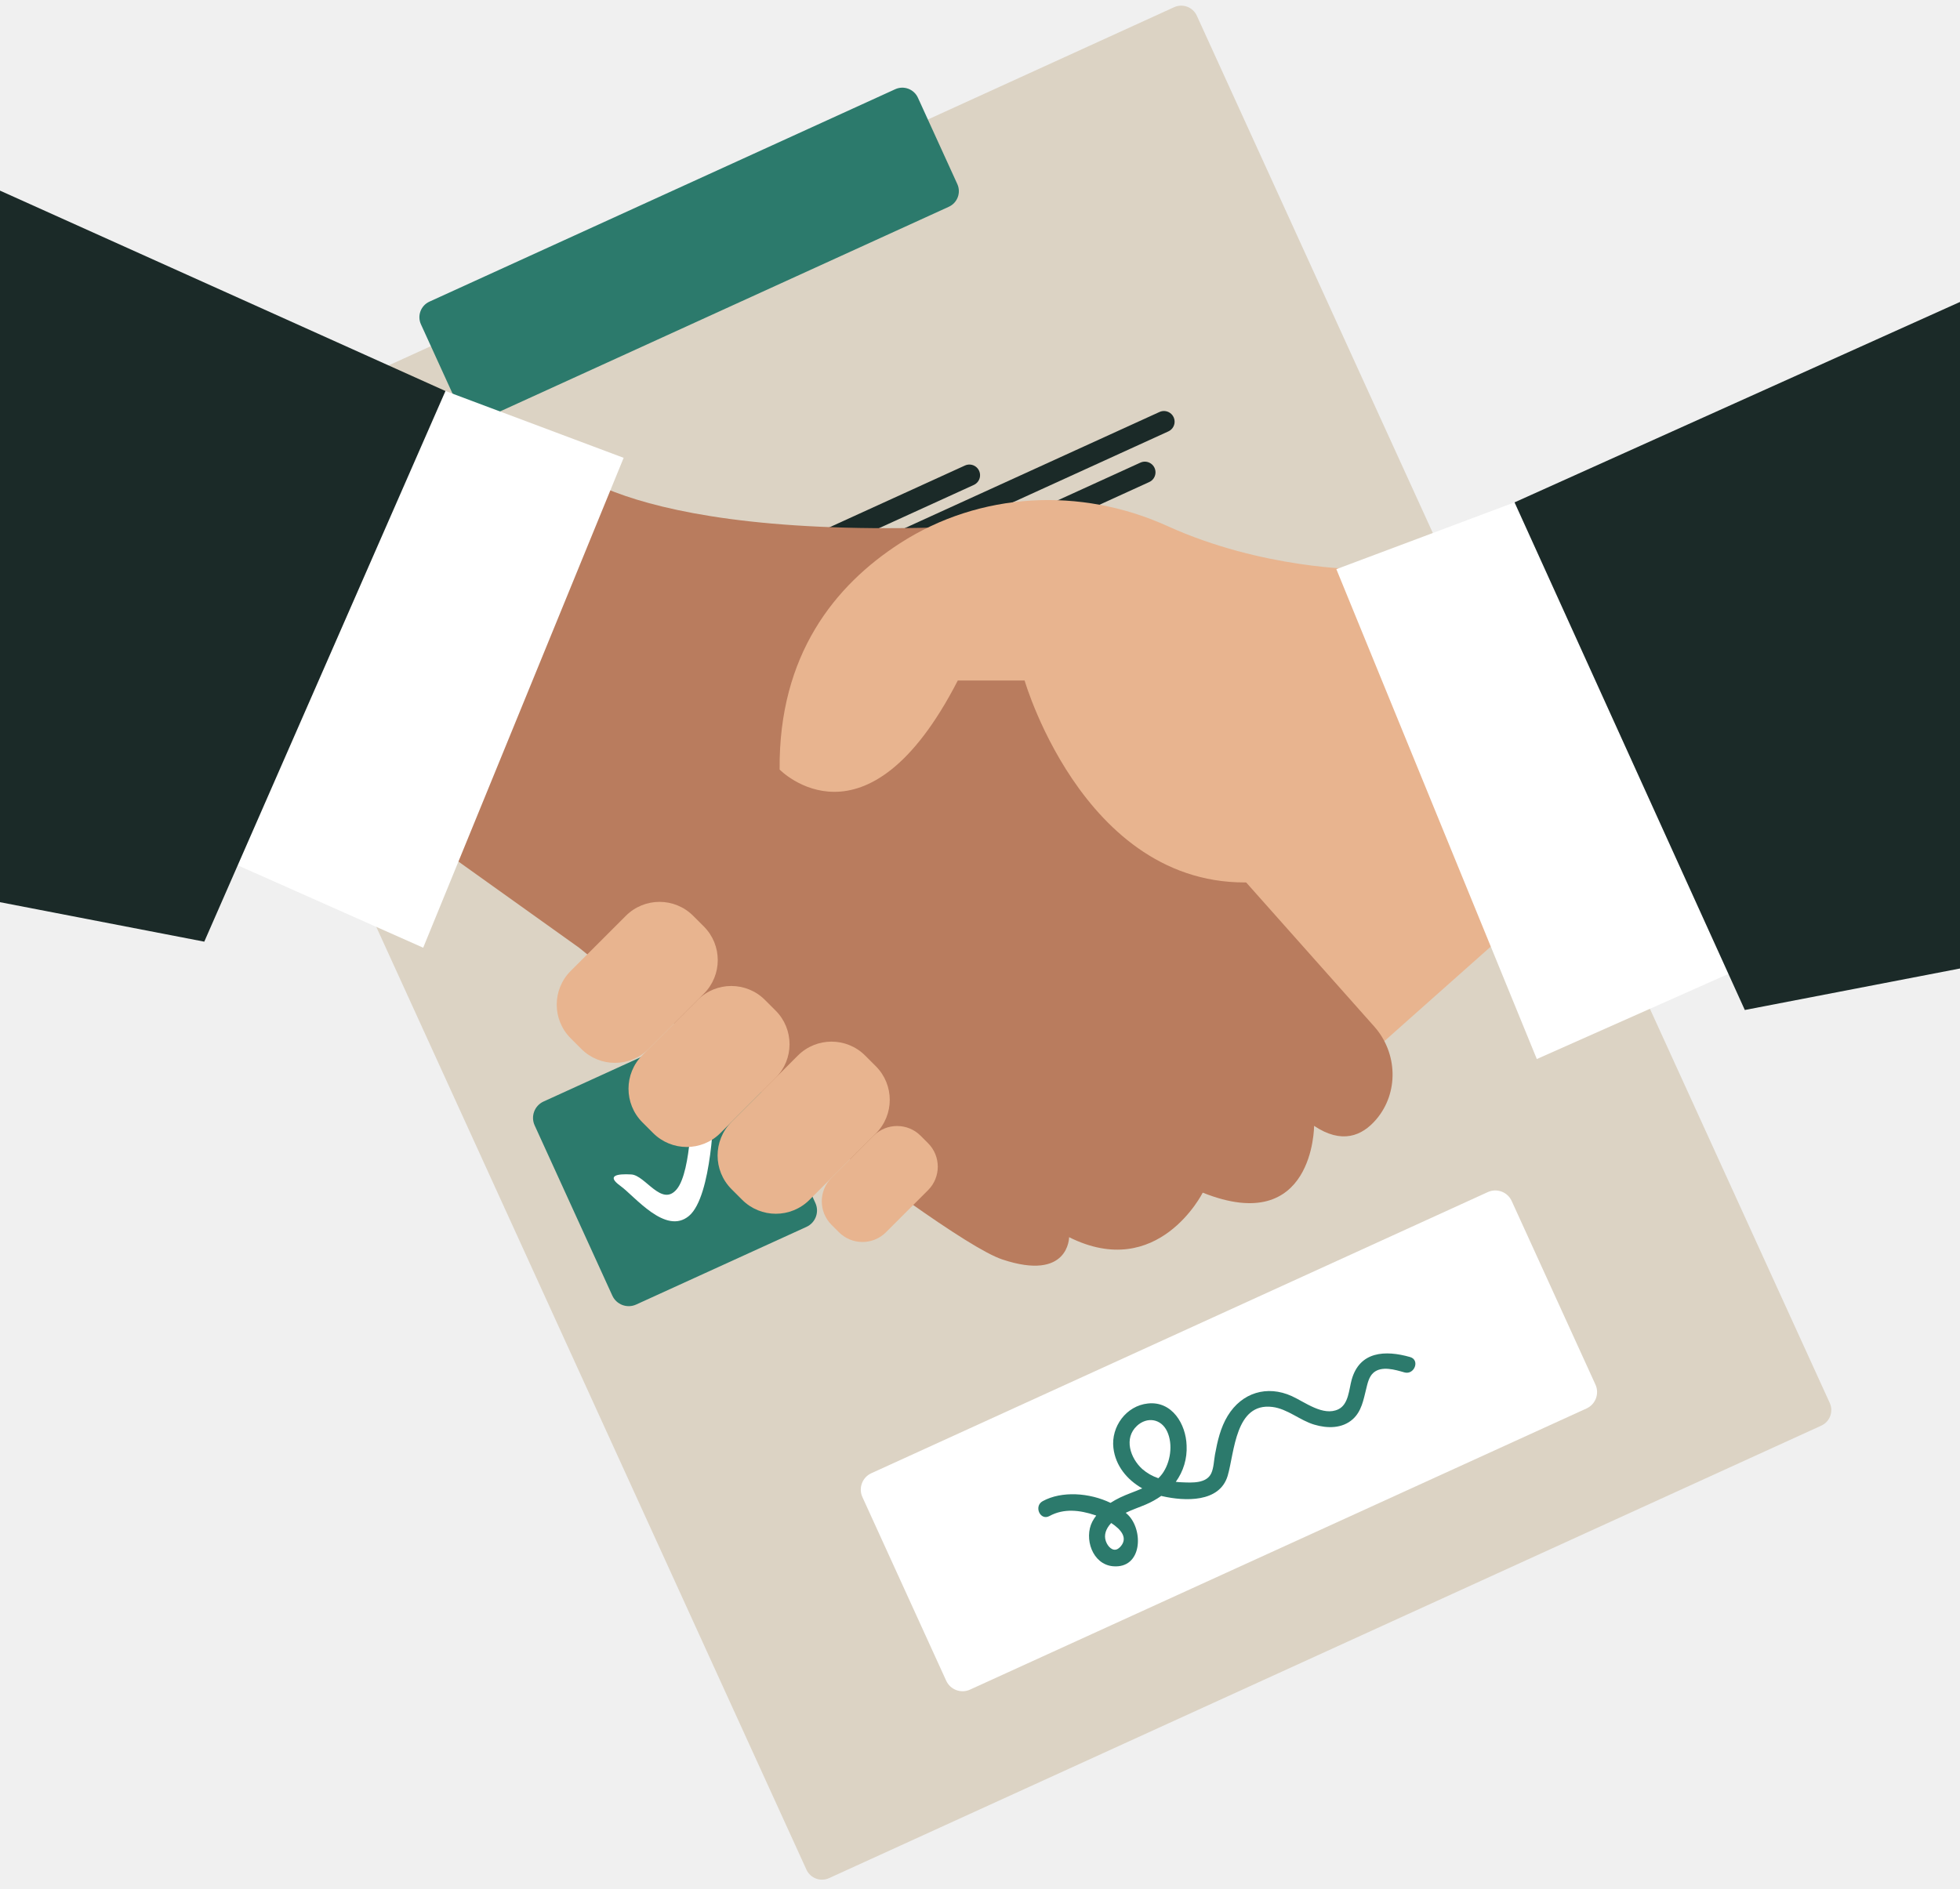
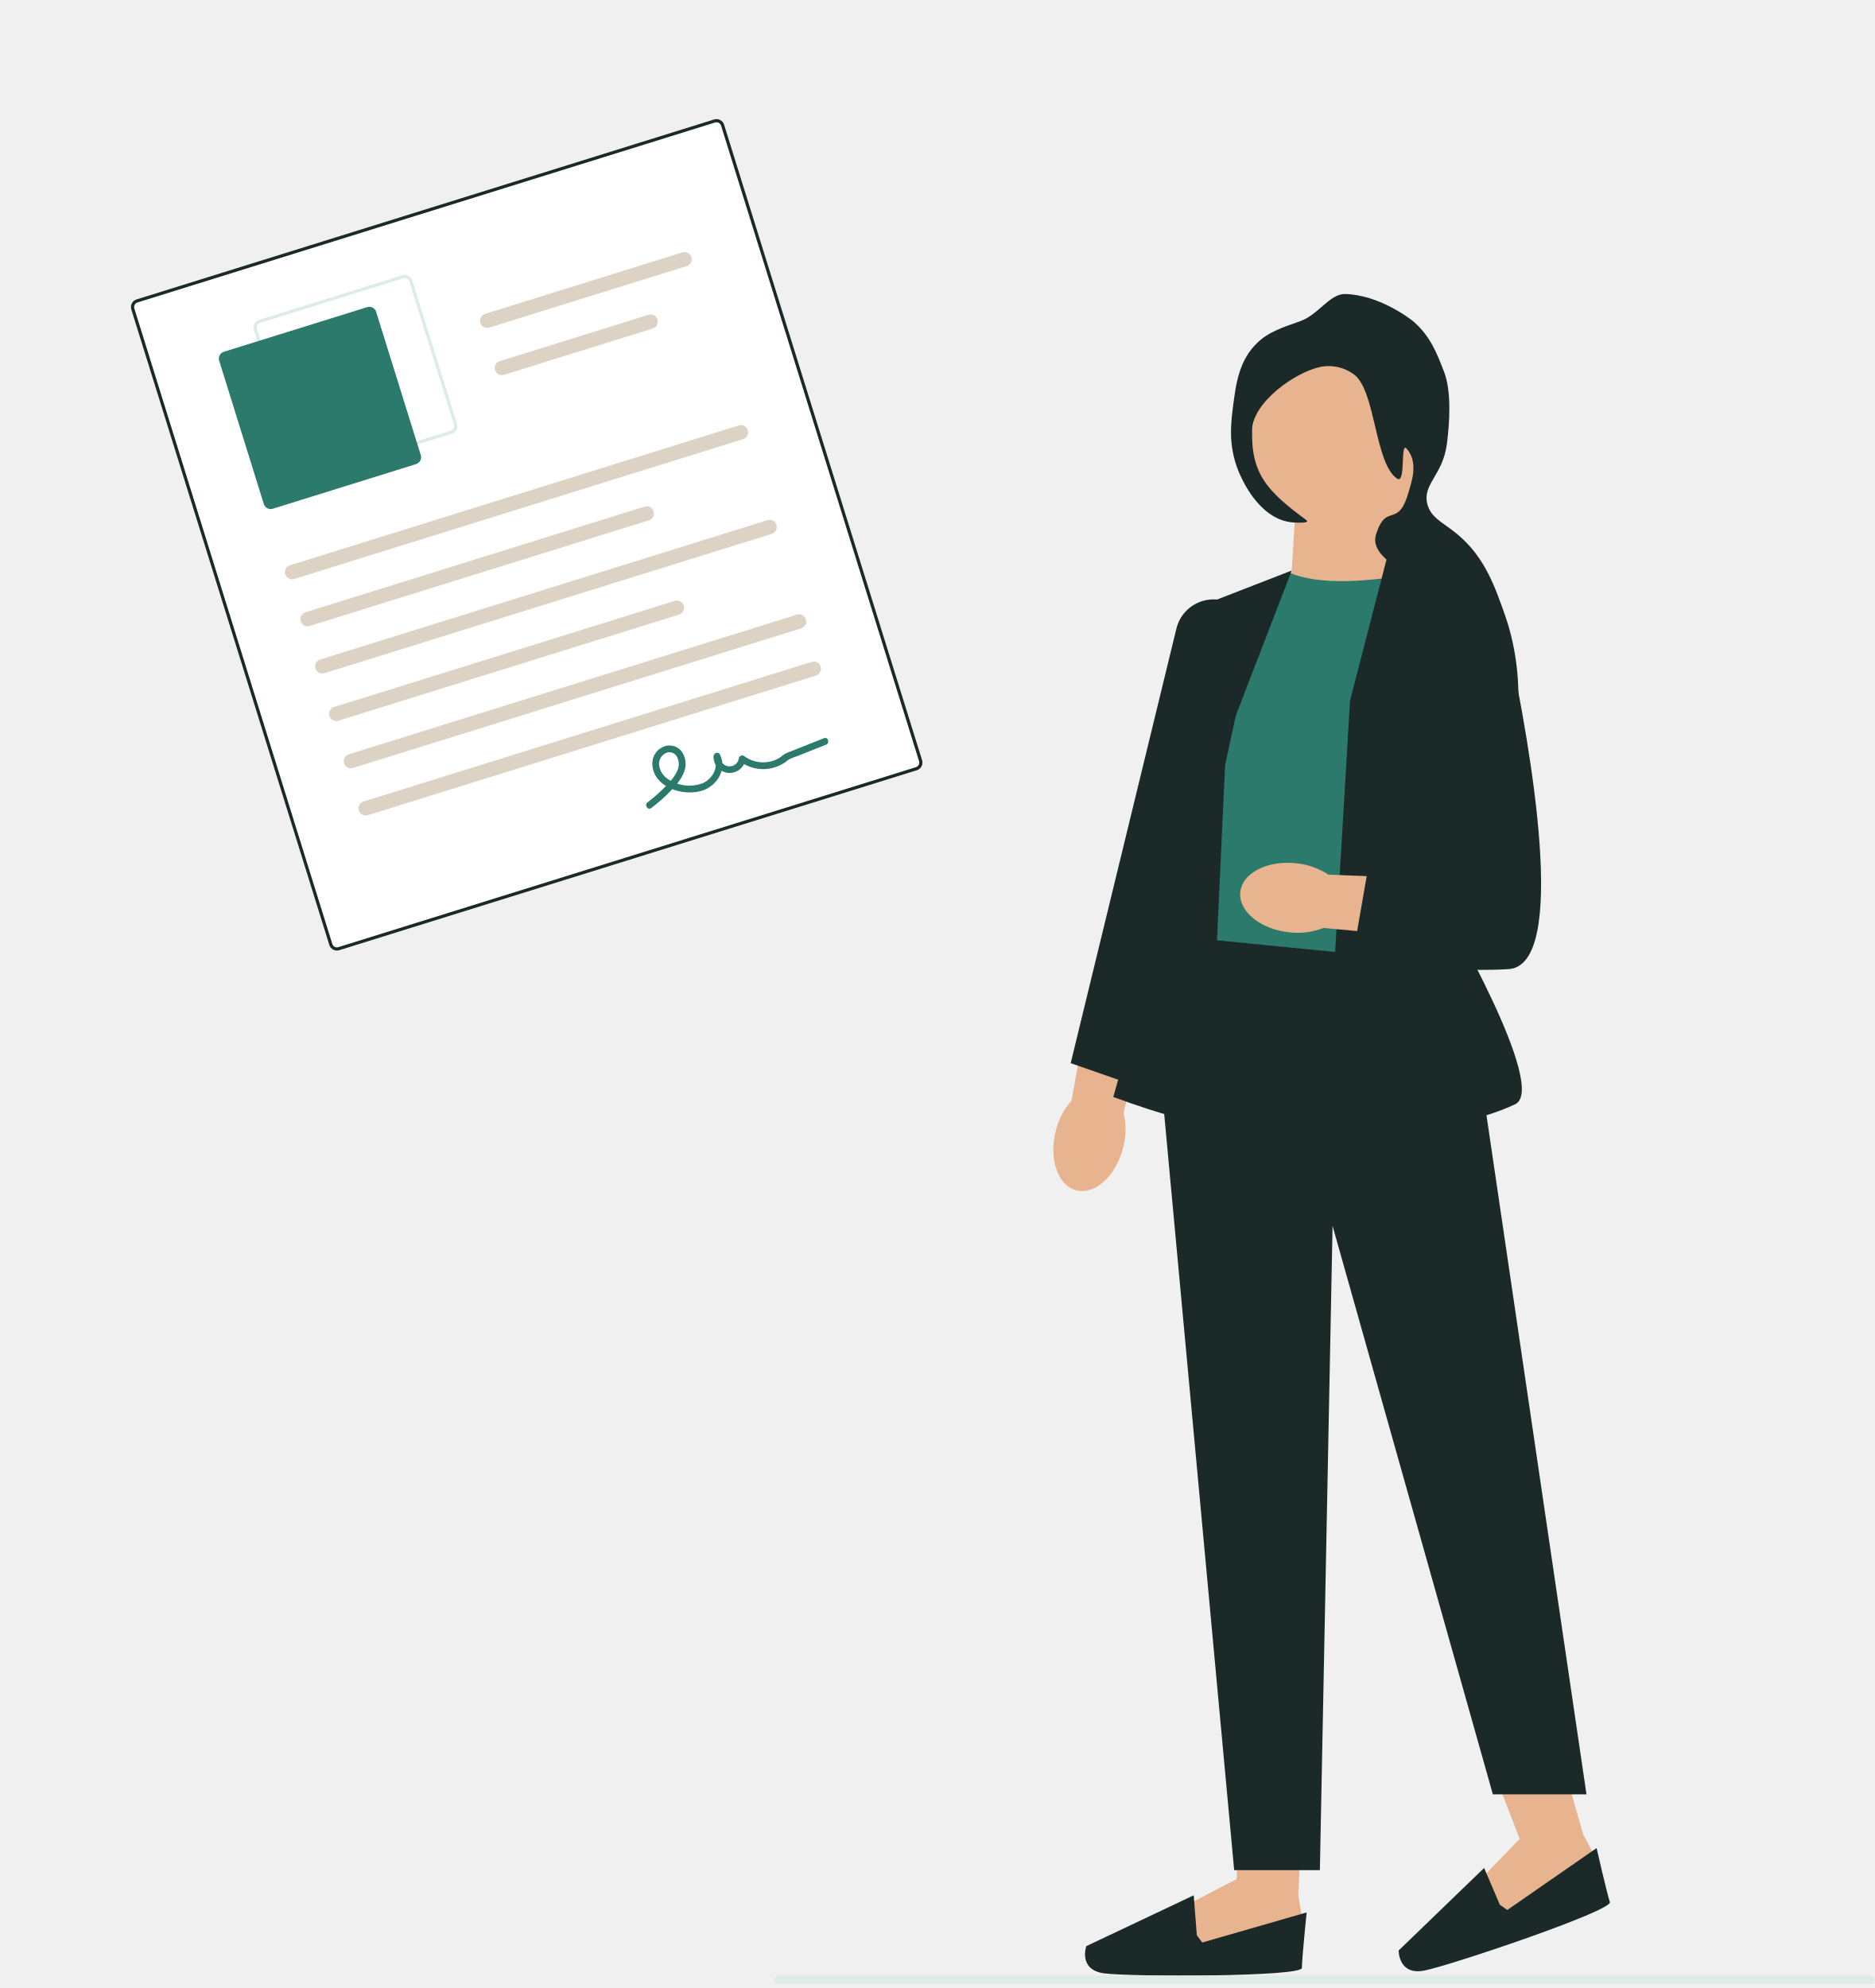
- <svg xmlns="http://www.w3.org/2000/svg" viewBox="795 466 330 318" width="330" height="318">
-   <svg x="795" y="466" width="330" height="317.5" viewBox="0 0 914.738 880">
-     <g transform="translate(-526.865 -118.969)">
-       <rect width="524.931" height="727.78" rx="8" transform="translate(604.509 336.82) rotate(-24.52)" fill="#DCD3C4" />
-       <rect width="254.925" height="60.305" rx="8" transform="translate(720.003 263.055) rotate(-24.52)" fill="#2C7A6C" />
-       <path d="M8.408,0H95.754a8.408,8.408,0,0,1,8.408,8.408V95.754a8.408,8.408,0,0,1-8.408,8.408H8.408A8.408,8.408,0,0,1,0,95.754V8.408A8.408,8.408,0,0,1,8.408,0Z" transform="translate(772.899 636.614) rotate(-24.52)" fill="#2C7A6C" />
-       <path d="M4.982,0H137.793a4.982,4.982,0,1,1,0,9.963H4.982A4.982,4.982,0,0,1,4.982,0Z" transform="translate(851.783 393.446) rotate(-24.52)" fill="#1B2A28" />
-       <path d="M4.982,0H230.763a4.982,4.982,0,1,1,0,9.963H4.982A4.982,4.982,0,0,1,4.982,0Z" transform="translate(857.992 407.042) rotate(-24.52)" fill="#1B2A28" />
-       <path d="M4.982,0H214.157a4.982,4.982,0,1,1,0,9.963H4.982A4.982,4.982,0,0,1,4.982,0Z" transform="translate(864.184 423.789) rotate(-24.52)" fill="#1B2A28" />
-       <rect width="142.775" height="9.963" transform="translate(943.367 594.213) rotate(-24.52)" fill="#DCD3C4" />
-       <rect width="235.744" height="9.963" transform="translate(949.571 607.799) rotate(-24.52)" fill="#DCD3C4" />
-       <rect width="219.139" height="9.963" transform="translate(955.767 621.403) rotate(-24.52)" fill="#DCD3C4" />
-       <path d="M290.079,530.727c6.579.386,14.17,15.373,21.219,6.884s6.978-40.841,6.978-40.841L328.6,499.6s-.709,41.372-11.613,50.489-25.276-9.18-32-14.02S283.5,530.341,290.079,530.727Z" transform="translate(531.417 136.446)" fill="#FFFFFF" />
-       <path d="M8.408,0H324.646a8.408,8.408,0,0,1,8.408,8.408v94.2a8.408,8.408,0,0,1-8.408,8.408H8.408A8.408,8.408,0,0,1,0,102.607V8.408A8.408,8.408,0,0,1,8.408,0Z" transform="translate(925.867 810.135) rotate(-24.52)" fill="#FFFFFF" />
-       <path d="M801.045,631.182c-11.645-3.321-23.563-2.69-27.273,10.625-1.251,4.488-1.4,11.456-6.211,13.768-7.083,3.405-15.628-3.405-21.776-6.18-11.456-5.171-23.216-1.65-29.848,9.217-3.363,5.507-4.8,11.845-5.948,18.119-.494,2.722-.557,6.085-1.7,8.649-2.2,4.908-9.07,4.467-13.579,4.277a29.3,29.3,0,0,1-3.006-.221,26.622,26.622,0,0,0,5.045-16.952c-.294-9.953-6.758-20.841-18.056-19.622-10.121,1.051-17.246,10.825-16.111,20.715.967,8.408,6.443,14.924,13.463,18.918-3.447,1.524-7.126,2.711-10.384,4.288a43.563,43.563,0,0,0-4.425,2.47c-9.848-4.75-22.785-5.644-31.645-.8-4.288,2.344-1.156,9.312,3.153,6.947,6.747-3.689,14.188-2.764,21.24-.42l.589.21a18.99,18.99,0,0,0-1.839,2.848c-3.983,7.735,0,19.969,9.69,20.809,13.663,1.167,14.3-16.889,6.884-24.078-.315-.3-.631-.6-.967-.883,3.069-1.482,6.39-2.6,9.322-3.846a38.774,38.774,0,0,0,7.252-4.036l.526.137c10.436,2.365,26.726,3.1,30.478-9.543,3.216-10.972,3.521-34.272,20.862-32.118,7.073.872,12.874,6.306,19.6,8.271,6.022,1.8,12.99,1.871,17.93-2.564,4.078-3.657,4.992-9.059,6.243-14.1.641-2.606,1.272-5.717,3.395-7.578,3.836-3.353,10.173-1.377,14.451-.158C803.074,639.674,805.785,632.527,801.045,631.182Zm-135.576,88.9c-2.3,2.281-4.74.473-5.97-1.913-1.492-2.9-.851-5.759,1.051-8.313a14.449,14.449,0,0,1,1-1.2c4.551,2.943,8.271,7.157,3.962,11.424Zm8.071-56.753c4.729-4.393,11.319-3.426,14.136,2.606s1.576,14.546-2.375,19.863a16.037,16.037,0,0,1-1.734,1.955,22.141,22.141,0,0,1-7.493-4.277c-5.591-5.045-8.755-14.367-2.491-20.179Z" transform="translate(383.909 121.225)" fill="#2C7A6C" />
-       <path d="M689.967,423.018l-93.558,83.153L523.65,371.037,689.967,329.46Z" transform="translate(543.743 127.917)" fill="#E8B48F" />
-       <path d="M416.745,231.69s30.026,41.577,207.894,31.182L728.59,418.8l69.659,78.371c10.941,12.317,11.561,30.993.82,43.479-6.527,7.578-15.912,11.561-28.9,2.89,0,0,0,51.971-51.971,31.182,0,0-20.788,41.577-62.365,20.788,0,0,0,20.788-31.182,10.394s-197.51-145.518-197.51-145.518L354.38,408.412Z" transform="translate(369.985 100.947)" fill="#B97C5E" />
-       <path d="M782.887,282.715s-44.919,0-89.333-20.168c-40.389-18.318-87.42-15.985-124.688,8.061-30.373,19.6-56.69,52.055-56.2,105.655,0,0,40.421,41.577,83.153-41.577h31.182s30.026,103.952,114.346,93.537S845.3,407.434,845.3,407.434Z" transform="translate(378.053 101.903)" fill="#E8B48F" />
-       <rect width="51.456" height="80.852" rx="22.21" transform="translate(868.163 569.994) rotate(45)" fill="#E8B48F" />
-       <rect width="51.456" height="80.852" rx="22.21" transform="translate(834.66 530.726) rotate(45)" fill="#E8B48F" />
-       <rect width="51.456" height="88.198" rx="22.21" transform="translate(914.934 595.972) rotate(45)" fill="#E8B48F" />
-       <rect width="35.933" height="58.802" rx="15.51" transform="translate(945.547 638.136) rotate(45)" fill="#E8B48F" />
-       <path d="M789.875,448.848l-93.547,41.577L602.77,261.742l83.164-31.182Z" transform="translate(547.776 122.876)" fill="#FFFFFF" />
-       <path d="M108.25,399.4,201.8,440.975l93.558-228.682L212.191,181.1Z" transform="translate(522.567 120.351)" fill="#FFFFFF" />
-       <path d="M9.34,92.09l207.893,93.547L104.676,442.689,9.34,424.258Z" transform="translate(517.525 115.817)" fill="#1B2A28" />
-       <path d="M889.793,141.54,681.9,235.1,789.364,472.066l100.43-19.377Z" transform="translate(551.81 118.338)" fill="#1B2A28" />
+ <svg xmlns="http://www.w3.org/2000/svg" viewBox="150 321 430 456" width="430" height="456">
+   <svg x="150" y="321" width="430" height="455.1" viewBox="0 0 755.925 800.102">
+     <g transform="translate(-664.763 -175.589)">
+       <path d="M341.9,316.348c-2.839,11.375.958,22.047,8.48,23.838s15.918-5.978,18.755-17.357a28.294,28.294,0,0,0,.157-13.848l11.395-48.341L357,255.81l-8.719,48.173a28.7,28.7,0,0,0-6.385,12.373Z" transform="translate(748.574 315.456)" fill="#E8B48F" />
+       <g transform="translate(1102.311 908.251)">
+         <path d="M332.583,566.9l-1.459,31.687,1.462,8.768-5.115,10.229-40.187,4.384-2.193-18.991,21.19-10.96.616-17.9Z" transform="translate(-245.123 -566.9)" fill="#E8B48F" />
+         <path d="M328.422,612.228l2.193,2.922L372.7,603.022s-1.9,18.7-1.9,22.358-69.413,3.653-79.858,2.193-7.091-10.96-7.091-10.96l43.316-20.5,1.255,16.114Z" transform="translate(-283.339 -564.471)" fill="#1B2A28" />
+       </g>
+       <g transform="translate(1228.785 884.921)">
+         <path d="M209.935,545.365l8.758,30.487,4.191,7.834-1.573,11.329-36.669,17.014-8.156-17.3,16.567-17.16-10.392-26.949Z" transform="translate(-144.25 -545.365)" fill="#E8B48F" />
+         <path d="M211.249,601.417l3.013,2.068,35.991-24.959s4.187,18.328,5.356,21.79-64.6,25.676-74.958,27.634-10.225-8.114-10.225-8.114L204.9,586.546Z" transform="translate(-170.426 -542.606)" fill="#1B2A28" />
+       </g>
+       <path d="M247.7,84.393l-1.535,24.92,46.533,2.361-14.41-32.833Z" transform="translate(939.234 300.725)" fill="#E8B48F" />
+       <path d="M272.631,103.531c12.472,5.564,32.422,4.041,55.03,0L331.2,260.165s-70.722,14.219-95.038-12.016l12.8-127.978,23.676-16.638h0Z" transform="translate(911.586 302.779)" fill="#2C7A6C" />
+       <path d="M201.547,240.579l99.848,9.868L350.66,585H312.908L248.26,355.76l-5.119,259.8H208.585L179.15,297.53Z" transform="translate(953.874 314.187)" fill="#1B2A28" />
+       <path d="M229.379,94.672l33.546,19.855A32.3,32.3,0,0,1,277.473,151.4l-25.926,88.551s42.218,72.531,28.5,78.929c-30.828,14.379-76.828,10.878-76.828,10.878L213.5,156.1,229.38,94.669h0Z" transform="translate(995.673 302.042)" fill="#1B2A28" />
+       <path d="M360.855,102.924,322.925,117.66l-8.959,109.422-25.089,88.15c42.493,15.511,38.525,8.283,38.525,8.283l7.038-152.1,26.414-68.484h0Z" transform="translate(824.818 302.73)" fill="#1B2A28" />
+       <path d="M337.5,312.516l.13-.6L376.4,132.586a15.418,15.418,0,1,0-30.053-6.906L303.76,300.738,337.5,312.514Z" transform="translate(792.766 303.58)" fill="#1B2A28" />
+       <ellipse cx="37.752" cy="37.752" rx="37.752" ry="37.752" transform="translate(1169.378 316.234)" fill="#E8B48F" />
+       <path d="M232.47,10.913c-8.316,2.922-13.074,4.6-17.433,8.794-7.362,7.093-8.578,16.571-9.706,25.379-.883,6.89-2.026,15.8,2.014,25.976,1.377,3.473,8.057,18.948,20.84,20.9,2.511.384,8.405.485,6.706-.77-15.724-11.608-22.434-18.616-21.885-36.506.342-11.117,17.328-23.119,27.414-25.276a17.177,17.177,0,0,1,13.956,3.252c8.477,6.959,8.116,35.737,17.055,41.752,3.676,2.475,1.227-14.941,3.817-12.117,5.11,5.572,1.833,14.1.914,17.355-4.357,15.416-8.92,4.016-13.17,17.18-4.594,14.212,35.7,23.781,37.068,26.955,2.385,5.52-31.685,31.713-22.333,36.256,11.87,5.768,21.227-1.744,26.745,4.7,3.085,3.6,1.416,7.412,6.988,18.61,1.819,3.656,2.734,5.483,3.534,5.418,3.81-.306,9.979-30.8,0-59.207-4.187-11.92-8.289-23.6-19.279-32.73-5.814-4.828-10.688-6.565-12.077-12.2-1.983-8.057,6.25-11.493,7.9-24.2,1.128-8.691,1.921-21.122-1.151-29.09-2.9-7.525-5.414-14.055-12-19.977C276.8,9.941,264.04.272,250.5,0c-6.231-.125-10.811,8.371-18.035,10.91h0Z" transform="translate(956.7 294.161)" fill="#1B2A28" />
+       <path d="M252.524,211.909c-11.654-1.227-21.7,4.02-22.426,11.719s8.136,14.93,19.8,16.156a28.3,28.3,0,0,0,13.734-1.768l49.461,4.551,1.485-24.126-48.917-1.925a28.7,28.7,0,0,0-13.137-4.6Z" transform="translate(934.812 311.786)" fill="#E8B48F" />
+       <path d="M233.273,114.07h0a22.975,22.975,0,0,1,25.694,18.017c8.681,41.279,24.261,129.21-.209,130.677-31.995,1.919-62.709-5.755-62.709-5.755l7.679-44.152,24.956-2.56-14.675-68.662a22.982,22.982,0,0,1,19.263-27.566Z" transform="translate(1014.325 303.637)" fill="#1B2A28" />
+       <g transform="translate(746.037 175.589) rotate(13)">
+         <path d="M350.934,237.754,140.3,360.864a3.222,3.222,0,0,1-4.4-1.155L.439,127.952a3.222,3.222,0,0,1,1.155-4.4L212.232.439a3.222,3.222,0,0,1,4.4,1.155L352.088,233.351A3.222,3.222,0,0,1,350.934,237.754Z" transform="translate(0.001 0)" fill="#FFFFFF" />
+         <path d="M350.934,237.754,140.3,360.864a3.222,3.222,0,0,1-4.4-1.155L.439,127.952a3.222,3.222,0,0,1,1.155-4.4L212.232.439a3.222,3.222,0,0,1,4.4,1.155L352.088,233.351A3.222,3.222,0,0,1,350.934,237.754ZM2.243,124.661a1.933,1.933,0,0,0-.693,2.642L137,359.06a1.933,1.933,0,0,0,2.642.693l210.638-123.11a1.933,1.933,0,0,0,.693-2.642L215.523,2.243a1.933,1.933,0,0,0-2.642-.693Z" transform="translate(0.001 0)" fill="#1B2A28" />
+         <path d="M87.619,58.239,35.376,88.773a3.222,3.222,0,0,1-4.4-1.155L.439,35.376a3.222,3.222,0,0,1,1.155-4.4L53.836.439a3.222,3.222,0,0,1,4.4,1.155L88.773,53.836A3.222,3.222,0,0,1,87.619,58.239ZM2.243,32.085a1.933,1.933,0,0,0-.693,2.642L32.085,86.969a1.933,1.933,0,0,0,2.642.693L86.969,57.128a1.933,1.933,0,0,0,.693-2.642L57.128,2.243a1.933,1.933,0,0,0-2.642-.693Z" transform="translate(50.024 89.501)" fill="#DDECE7" />
+         <path d="M87.134,57.64,34.892,88.174a2.9,2.9,0,0,1-3.963-1.039L.4,34.892a2.9,2.9,0,0,1,1.039-3.963L53.677.4A2.9,2.9,0,0,1,57.64,1.434L88.174,53.677a2.9,2.9,0,0,1-1.039,3.963Z" transform="translate(39.239 105.263)" fill="#2C7A6C" />
+         <path d="M167.756,5.4,4.359,100.9a2.9,2.9,0,1,1-2.923-5L164.833.4a2.9,2.9,0,1,1,2.923,5Z" transform="translate(84.714 118.104)" fill="#DCD3C4" />
+         <path d="M128.3,5.4,4.359,77.835a2.9,2.9,0,0,1-2.924-5L125.373.4a2.9,2.9,0,0,1,2.924,5Z" transform="translate(94.781 158.396)" fill="#DCD3C4" />
+         <path d="M76.609,5.4,4.359,47.626a2.9,2.9,0,0,1-2.923-5L73.686.4a2.9,2.9,0,0,1,2.923,5Z" transform="translate(138.273 55.07)" fill="#DCD3C4" />
+         <path d="M58.578,5.4,4.359,37.087a2.9,2.9,0,0,1-2.924-5L55.655.4a2.9,2.9,0,1,1,2.923,5Z" transform="translate(148.343 82.838)" fill="#DCD3C4" />
+         <path d="M167.756,5.4,4.359,100.9a2.9,2.9,0,0,1-2.923-5L164.833.4a2.9,2.9,0,0,1,2.923,5Z" transform="translate(104.851 152.561)" fill="#DCD3C4" />
+         <path d="M128.3,5.4,4.359,77.835a2.9,2.9,0,1,1-2.923-5L125.373.4a2.9,2.9,0,1,1,2.924,5Z" transform="translate(114.921 192.853)" fill="#DCD3C4" />
+         <path d="M167.756,5.4,4.359,100.9a2.9,2.9,0,1,1-2.923-5L164.833.4a2.9,2.9,0,0,1,2.923,5Z" transform="translate(124.991 187.019)" fill="#DCD3C4" />
+         <path d="M167.756,5.4,4.359,100.9a2.9,2.9,0,1,1-2.923-5L164.833.4a2.9,2.9,0,0,1,2.923,5Z" transform="translate(135.062 204.248)" fill="#DCD3C4" />
+         <path d="M3.807,43.376a63.111,63.111,0,0,0,6.109-8.544c1.61-2.718,3.19-5.624,3.545-8.811a8.7,8.7,0,0,0-2.606-7.438,6.124,6.124,0,0,0-7.185-.817A7.306,7.306,0,0,0,0,24.291,9.653,9.653,0,0,0,4.126,31.6c4.83,3.5,12.372,3.316,17.52.654,5.8-3,8.794-10.846,4.239-16.218-.948-1.117-2.524.131-2.287,1.337a6.5,6.5,0,0,0,12.871-1.591l-2.048,1.2a15.635,15.635,0,0,0,15.552-1.668,14.5,14.5,0,0,0,2.91-2.813c1-1.308,2.686-2.153,4.049-3.095l9.825-6.789c1.445-1,.071-3.378-1.386-2.372l-8.9,6.148C54.991,7.416,53.5,8.428,52.024,9.466c-1.054.742-1.7,1.939-2.66,2.82a12.877,12.877,0,0,1-13.6,2.3,1.39,1.39,0,0,0-2.048,1.2,3.76,3.76,0,1,1-7.468.885L23.966,18c2.939,3.465.982,8.78-2.4,11.105A15.588,15.588,0,0,1,7.914,30.544a8.053,8.053,0,0,1-4.741-4.35A4.8,4.8,0,0,1,4.263,20.7a3.443,3.443,0,0,1,4.787-.051,6.159,6.159,0,0,1,1.632,5.556c-.44,2.752-1.962,5.29-3.377,7.64a58.692,58.692,0,0,1-5.465,7.61c-1.133,1.341.822,3.273,1.967,1.918Z" transform="translate(246.172 233.341)" fill="#2C7A6C" />
+       </g>
+       <path d="M1003.112,766.833H562.033c-.695,0-1.258-.767-1.258-1.713s.563-1.713,1.258-1.713h441.079c.695,0,1.258.767,1.258,1.713s-.563,1.713-1.258,1.713Z" transform="translate(416.318 208.858)" fill="#DDECE7" />
    </g>
  </svg>
</svg>
